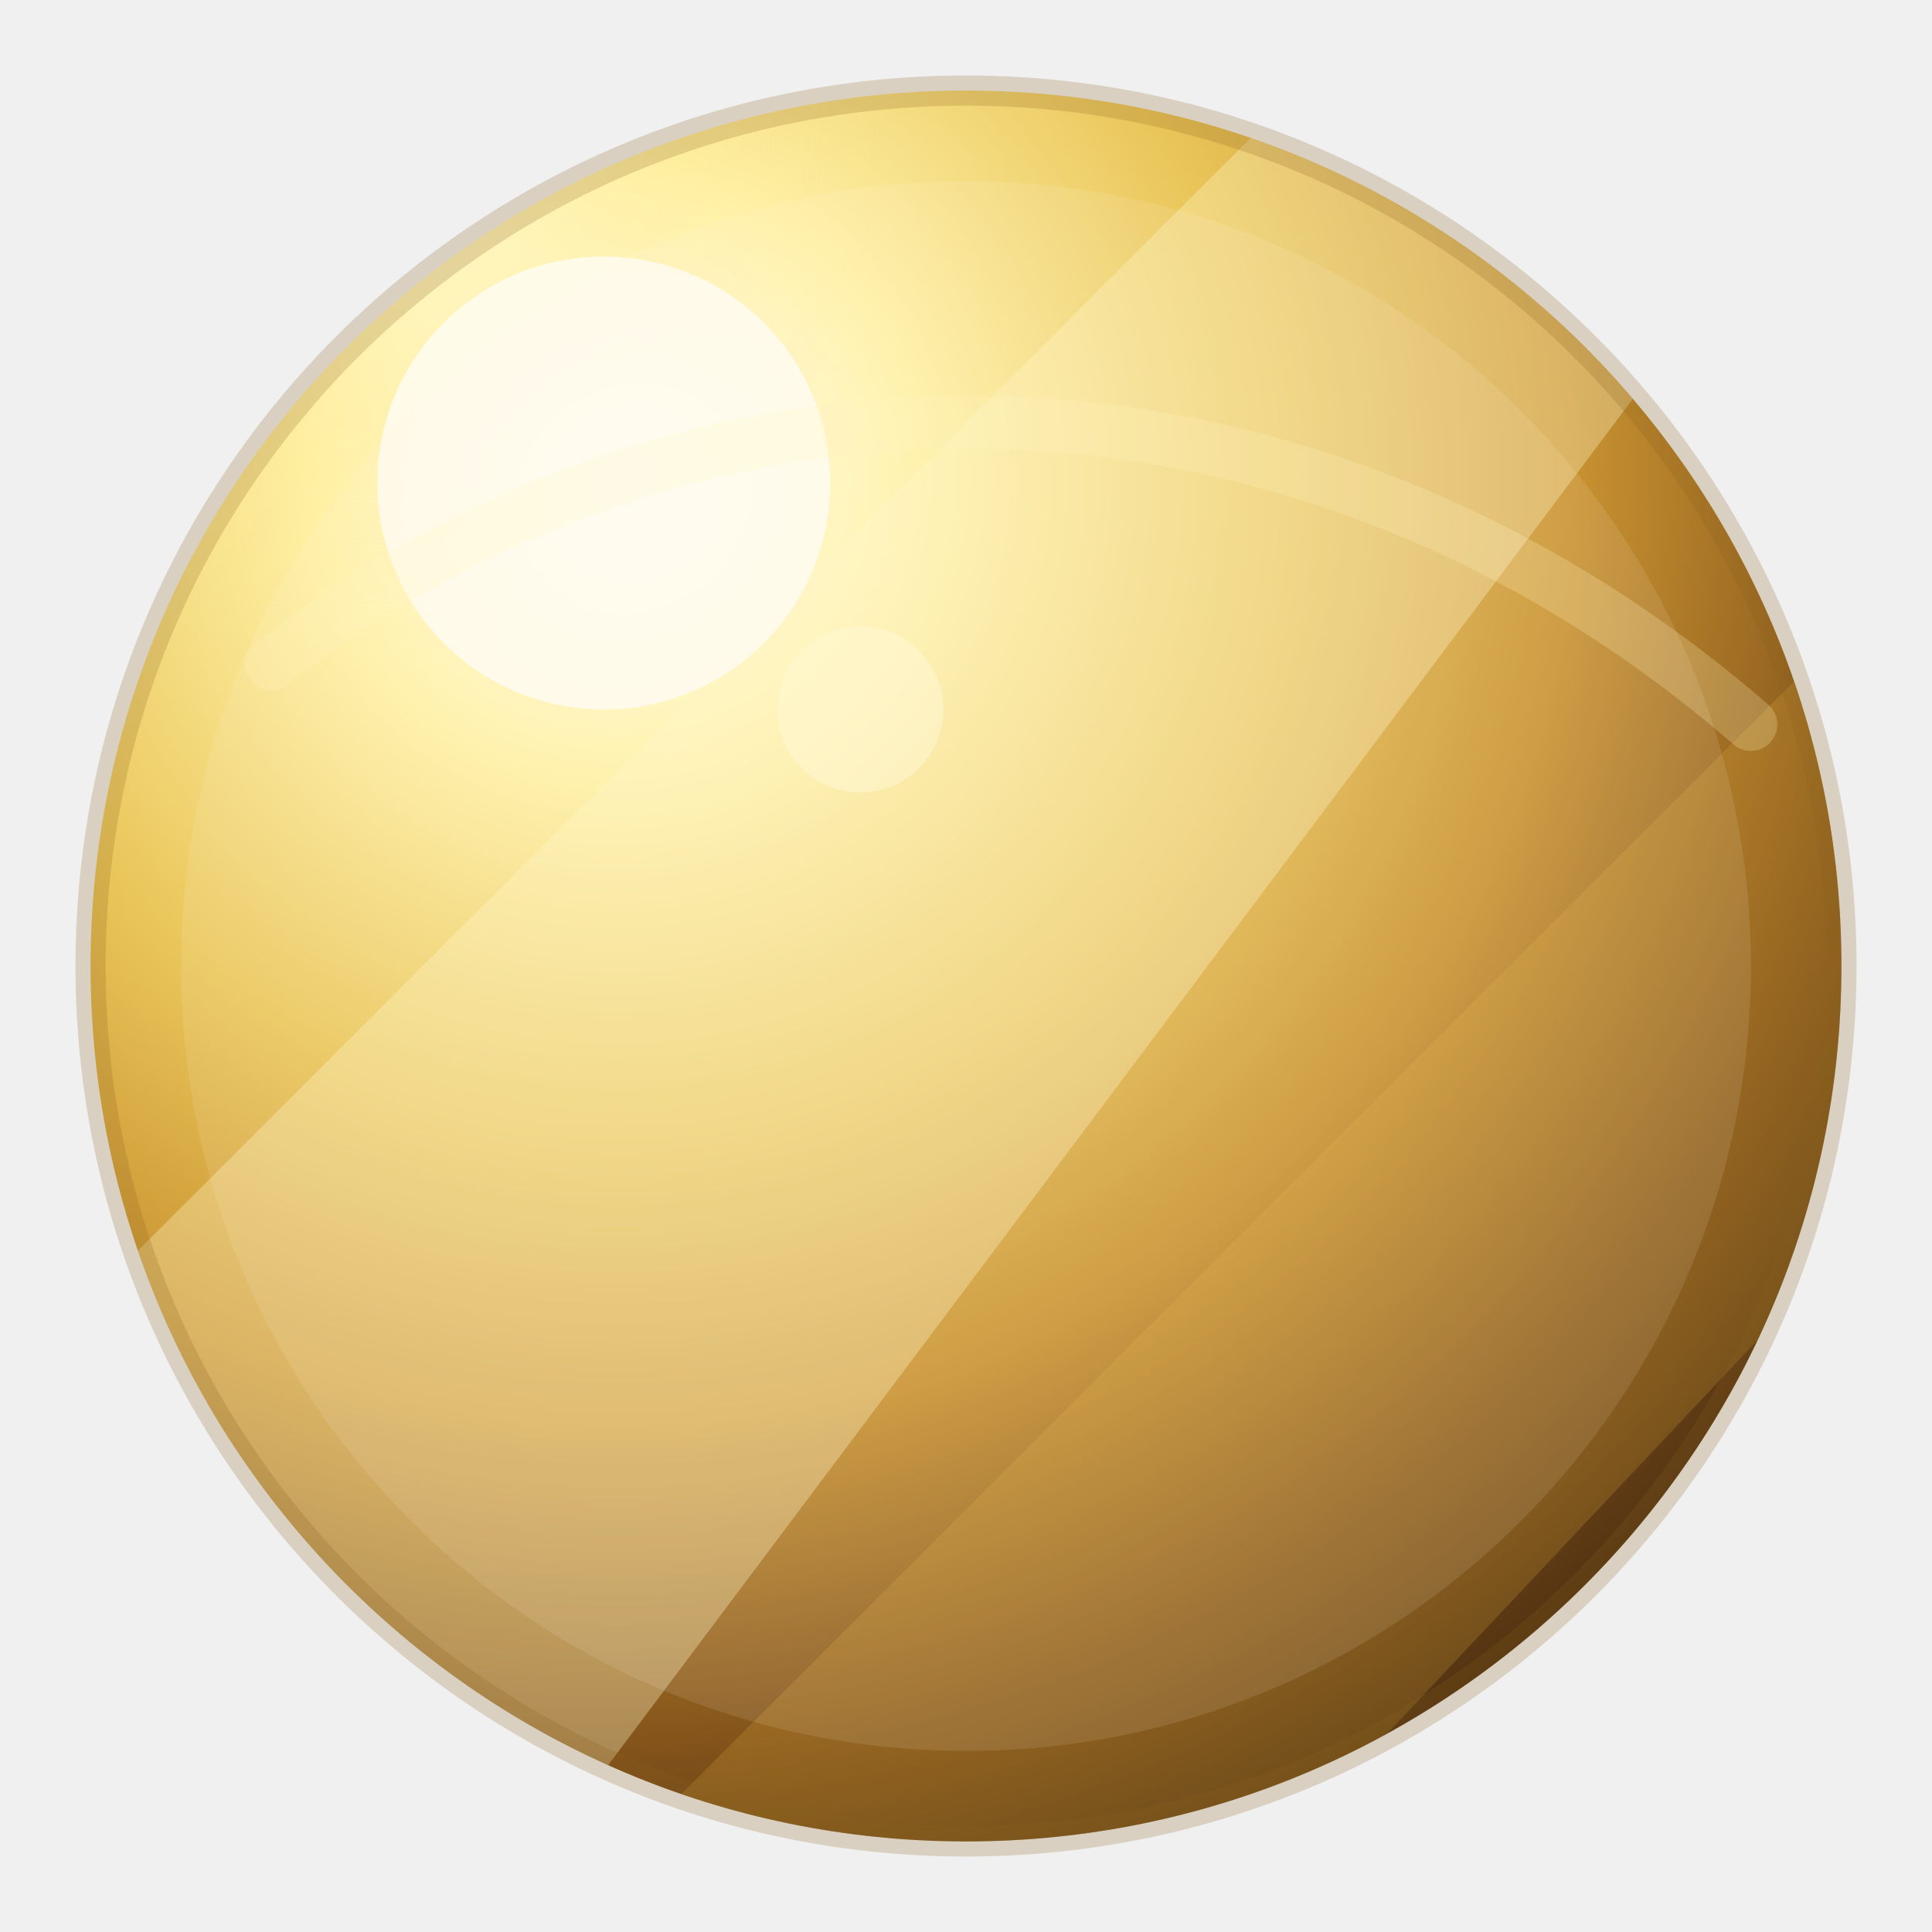
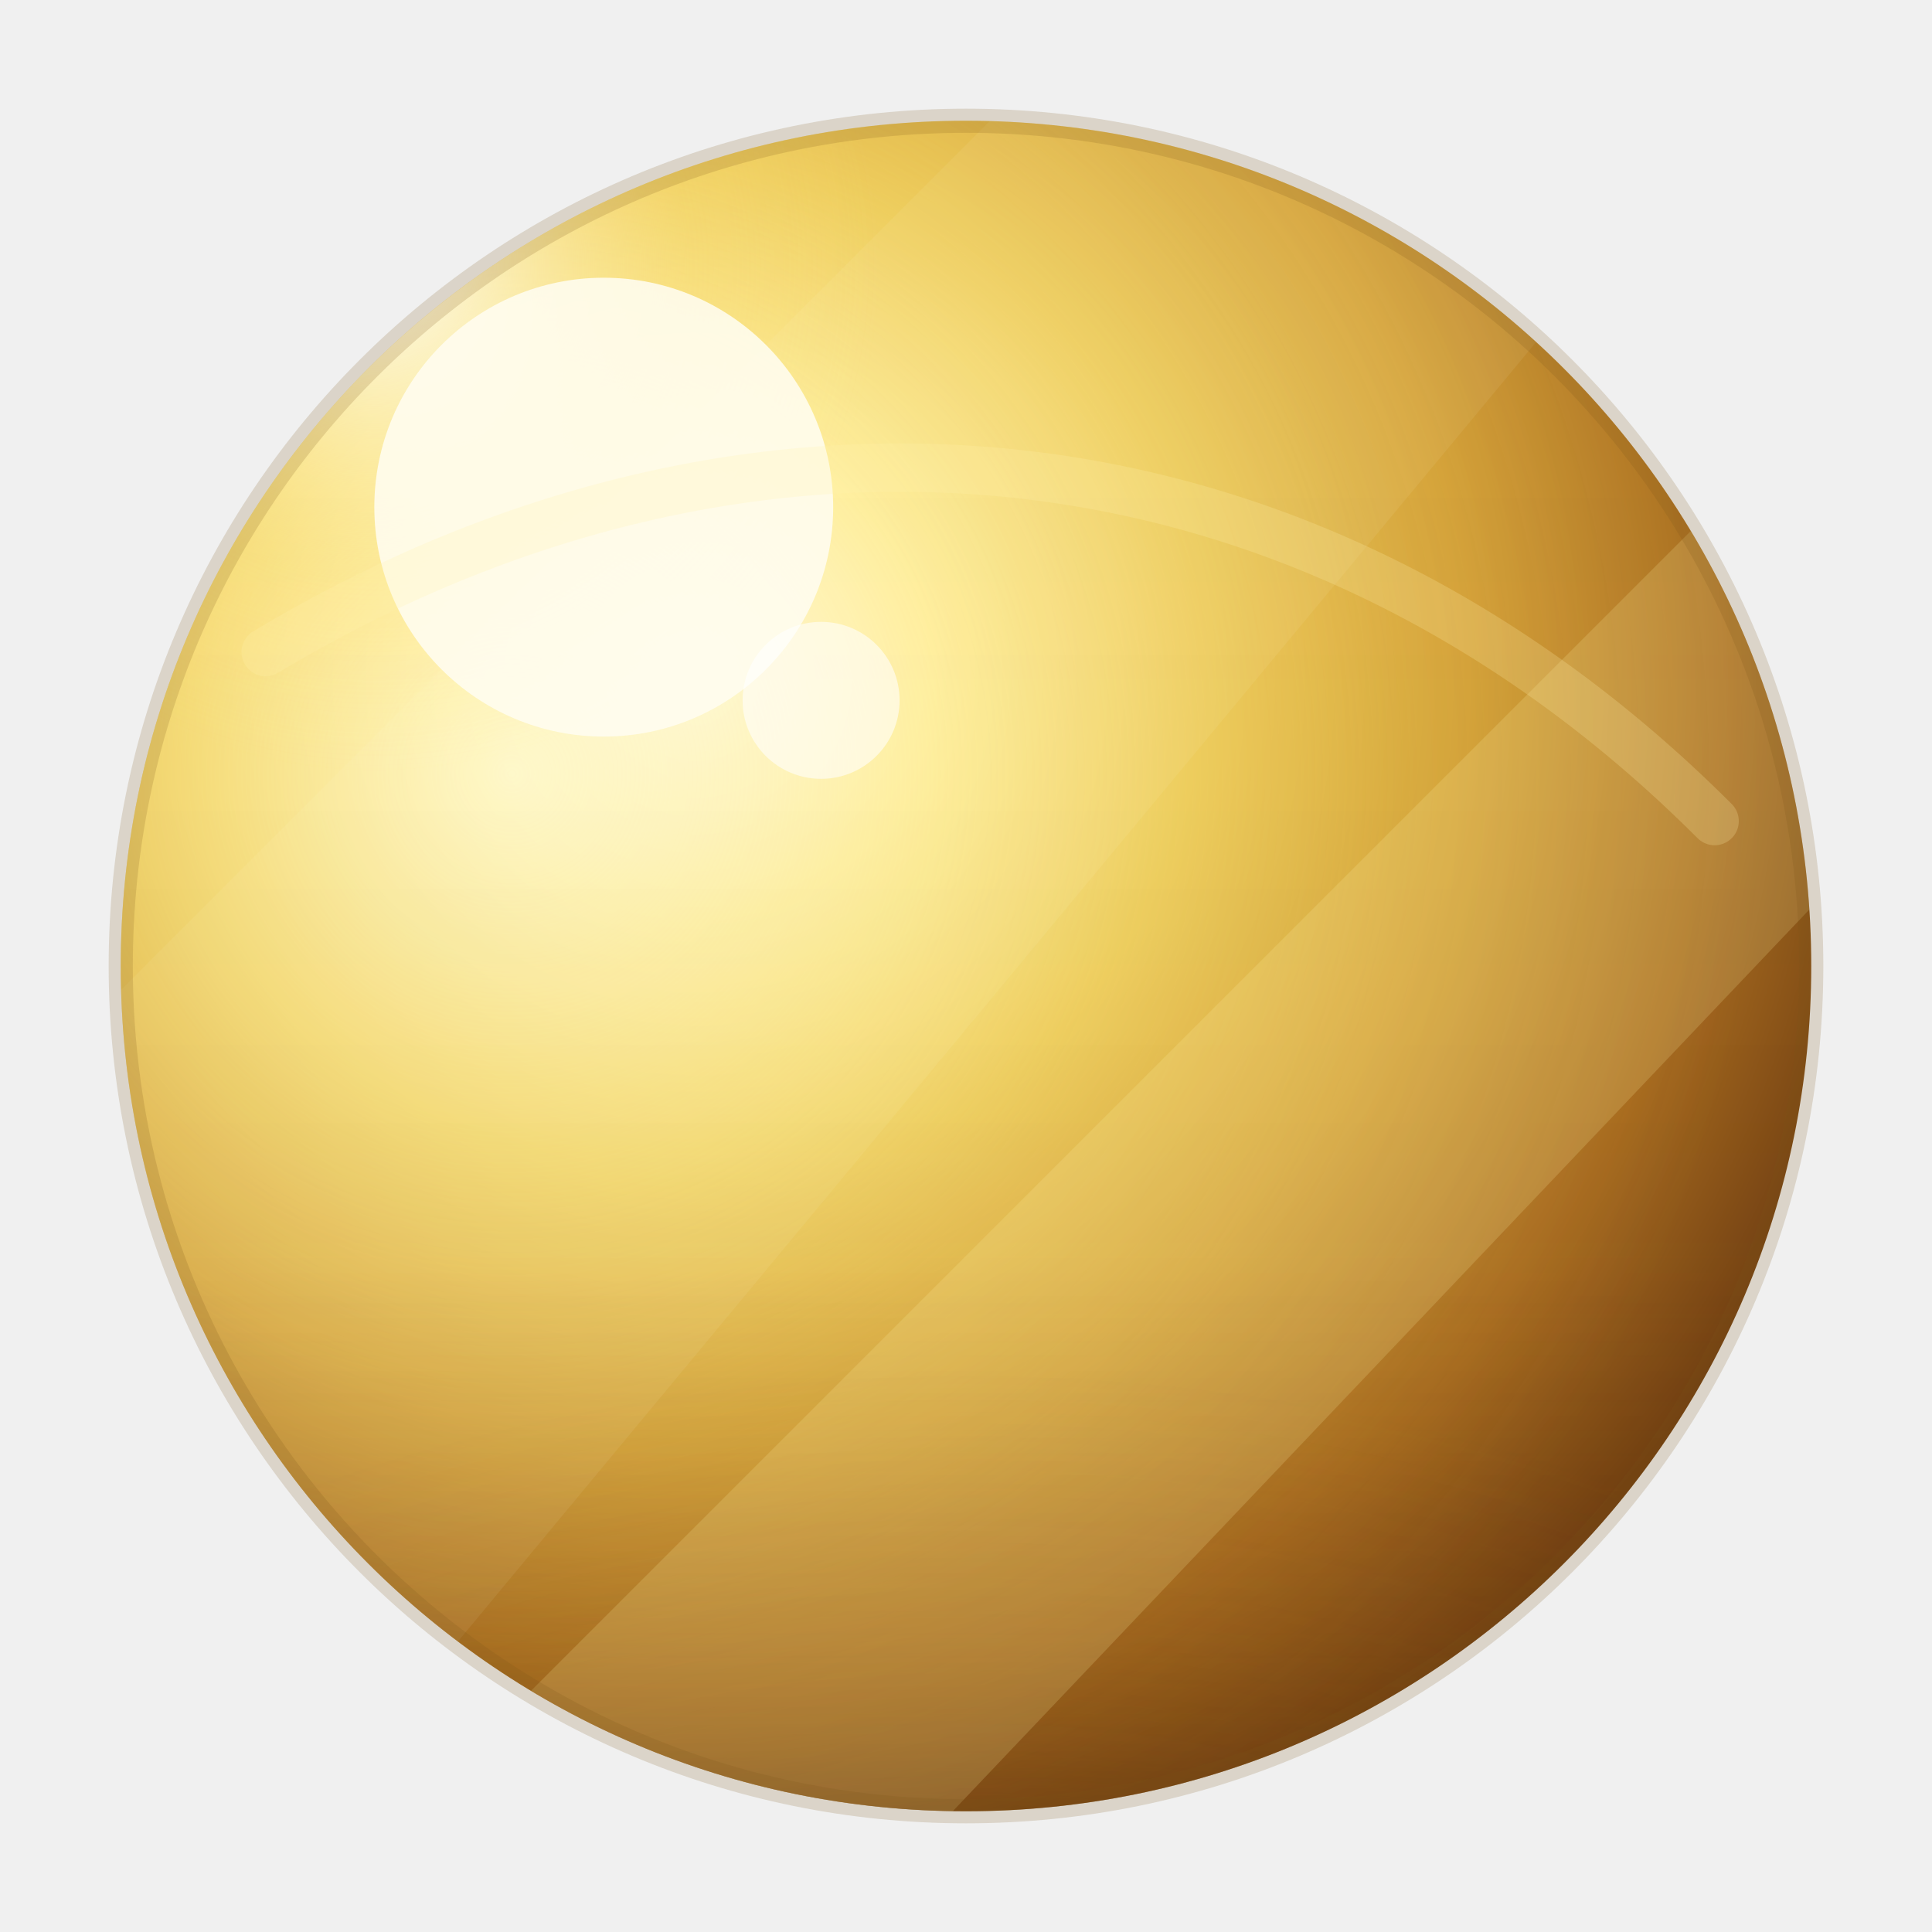
- <svg xmlns="http://www.w3.org/2000/svg" viewBox="0 0 128 128" role="img" aria-labelledby="title">
+ <svg xmlns="http://www.w3.org/2000/svg" viewBox="0 0 160 160" role="img" aria-labelledby="title">
  <defs>
-     <radialGradient id="base" cx="30%" cy="22%" r="94%">
-       <stop offset="0" stop-color="#fffef2" />
-       <stop offset="0.18" stop-color="#fff2a8" />
-       <stop offset="0.39" stop-color="#eac65a" />
-       <stop offset="0.58" stop-color="#c99331" />
-       <stop offset="0.78" stop-color="#80511a" />
-       <stop offset="1" stop-color="#2b190b" />
+     <radialGradient id="base" cx="34%" cy="33%" r="88%">
+       <stop offset="0" stop-color="#fffef4" />
+       <stop offset="0.16" stop-color="#fff1a1" />
+       <stop offset="0.34" stop-color="#efd05d" />
+       <stop offset="0.52" stop-color="#d4a33a" />
+       <stop offset="0.69" stop-color="#a86c20" />
+       <stop offset="0.84" stop-color="#6d3c10" />
+       <stop offset="1" stop-color="#2a1608" />
    </radialGradient>
-     <radialGradient id="flare" cx="30%" cy="22%" r="44%">
-       <stop offset="0" stop-color="#ffffff" stop-opacity="0.94" />
-       <stop offset="0.26" stop-color="#fff8cf" stop-opacity="0.52" />
-       <stop offset="0.62" stop-color="#ffe68b" stop-opacity="0.16" />
-       <stop offset="1" stop-color="#ffe68b" stop-opacity="0" />
+     <radialGradient id="leftGlow" cx="24%" cy="39%" r="72%">
+       <stop offset="0" stop-color="#fff9d5" stop-opacity=".72" />
+       <stop offset=".34" stop-color="#ffe98e" stop-opacity=".34" />
+       <stop offset=".72" stop-color="#dba33b" stop-opacity=".08" />
+       <stop offset="1" stop-color="#dba33b" stop-opacity="0" />
    </radialGradient>
-     <linearGradient id="glass" x1="10" x2="118" y1="14" y2="114">
-       <stop offset="0" stop-color="#fffbea" stop-opacity="0.58" />
-       <stop offset="0.48" stop-color="#f4cf63" stop-opacity="0.16" />
-       <stop offset="1" stop-color="#5f3912" stop-opacity="0.38" />
+     <radialGradient id="flare" cx="31%" cy="30%" r="42%">
+       <stop offset="0" stop-color="#ffffff" stop-opacity=".95" />
+       <stop offset=".24" stop-color="#fffce7" stop-opacity=".56" />
+       <stop offset=".62" stop-color="#ffe88d" stop-opacity=".16" />
+       <stop offset="1" stop-color="#ffe88d" stop-opacity="0" />
+     </radialGradient>
+     <linearGradient id="bottomShade" x1="80" y1="38" x2="80" y2="170" gradientUnits="userSpaceOnUse">
+       <stop offset="0" stop-color="#4b260a" stop-opacity="0" />
+       <stop offset=".5" stop-color="#70400f" stop-opacity=".04" />
+       <stop offset=".74" stop-color="#74410f" stop-opacity=".24" />
+       <stop offset="1" stop-color="#281307" stop-opacity=".72" />
    </linearGradient>
-     <clipPath id="disc">
-       <circle cx="64" cy="64" r="58" />
+     <radialGradient id="bottomBrown" cx="50%" cy="104%" r="76%">
+       <stop offset="0" stop-color="#281307" stop-opacity=".82" />
+       <stop offset=".34" stop-color="#70400f" stop-opacity=".44" />
+       <stop offset=".66" stop-color="#a66b1e" stop-opacity=".12" />
+       <stop offset="1" stop-color="#a66b1e" stop-opacity="0" />
+     </radialGradient>
+     <clipPath id="clip">
+       <circle cx="80" cy="80" r="70" />
    </clipPath>
  </defs>
-   <circle cx="64" cy="64" r="58" fill="url(#base)" />
-   <g clip-path="url(#disc)">
-     <path d="M-8 100 100 -8h34L26 136H-8z" fill="#fff7c8" opacity="0.34" />
-     <path d="M28 136 136 28v40L72 136z" fill="#e6b33d" opacity="0.2" />
-     <path d="M78 136 136 78v58z" fill="#4a2b10" opacity="0.36" />
-     <circle cx="40" cy="32" r="40" fill="url(#flare)" />
-     <circle cx="40" cy="32" r="15" fill="#fffdf2" opacity="0.84" />
-     <circle cx="57" cy="47" r="5.5" fill="#fff8d0" opacity="0.54" />
-     <path d="M18 44c28-22 68-22 98 4" fill="none" stroke="#fff4bd" stroke-opacity="0.24" stroke-width="3.5" stroke-linecap="round" />
-     <circle cx="64" cy="64" r="52" fill="url(#glass)" opacity="0.18" />
+   <circle cx="80" cy="80" r="70" fill="url(#base)" />
+   <g clip-path="url(#clip)">
+     <circle cx="80" cy="80" r="72" fill="url(#leftGlow)" />
+     <ellipse cx="80" cy="139" rx="82" ry="58" fill="url(#bottomBrown)" />
+     <circle cx="80" cy="80" r="72" fill="url(#bottomShade)" opacity=".62" />
+     <path d="M92 172 172 92v80z" fill="#4a260c" opacity=".14" />
+     <path d="M12 172 172 12v40L58 172z" fill="#fff2a8" opacity=".18" />
+     <path d="M-16 108 108 -16h56L8 172H-16z" fill="#fffbe2" opacity=".07" />
+     <circle cx="50" cy="42" r="50" fill="url(#flare)" />
+     <circle cx="50" cy="42" r="19" fill="#fffdf0" opacity=".88" />
+     <circle cx="68" cy="58" r="6.5" fill="#ffffff" opacity=".58" />
+     <path d="M22 54c40-24 86-20 120 14" fill="none" stroke="#fff0ad" stroke-opacity=".22" stroke-width="4" stroke-linecap="round" />
  </g>
-   <circle cx="64" cy="64" r="58" fill="none" stroke="#8a601f" stroke-opacity="0.22" stroke-width="2" />
+   <circle cx="80" cy="80" r="70" fill="none" stroke="#7b5318" stroke-opacity=".18" stroke-width="2" />
</svg>
